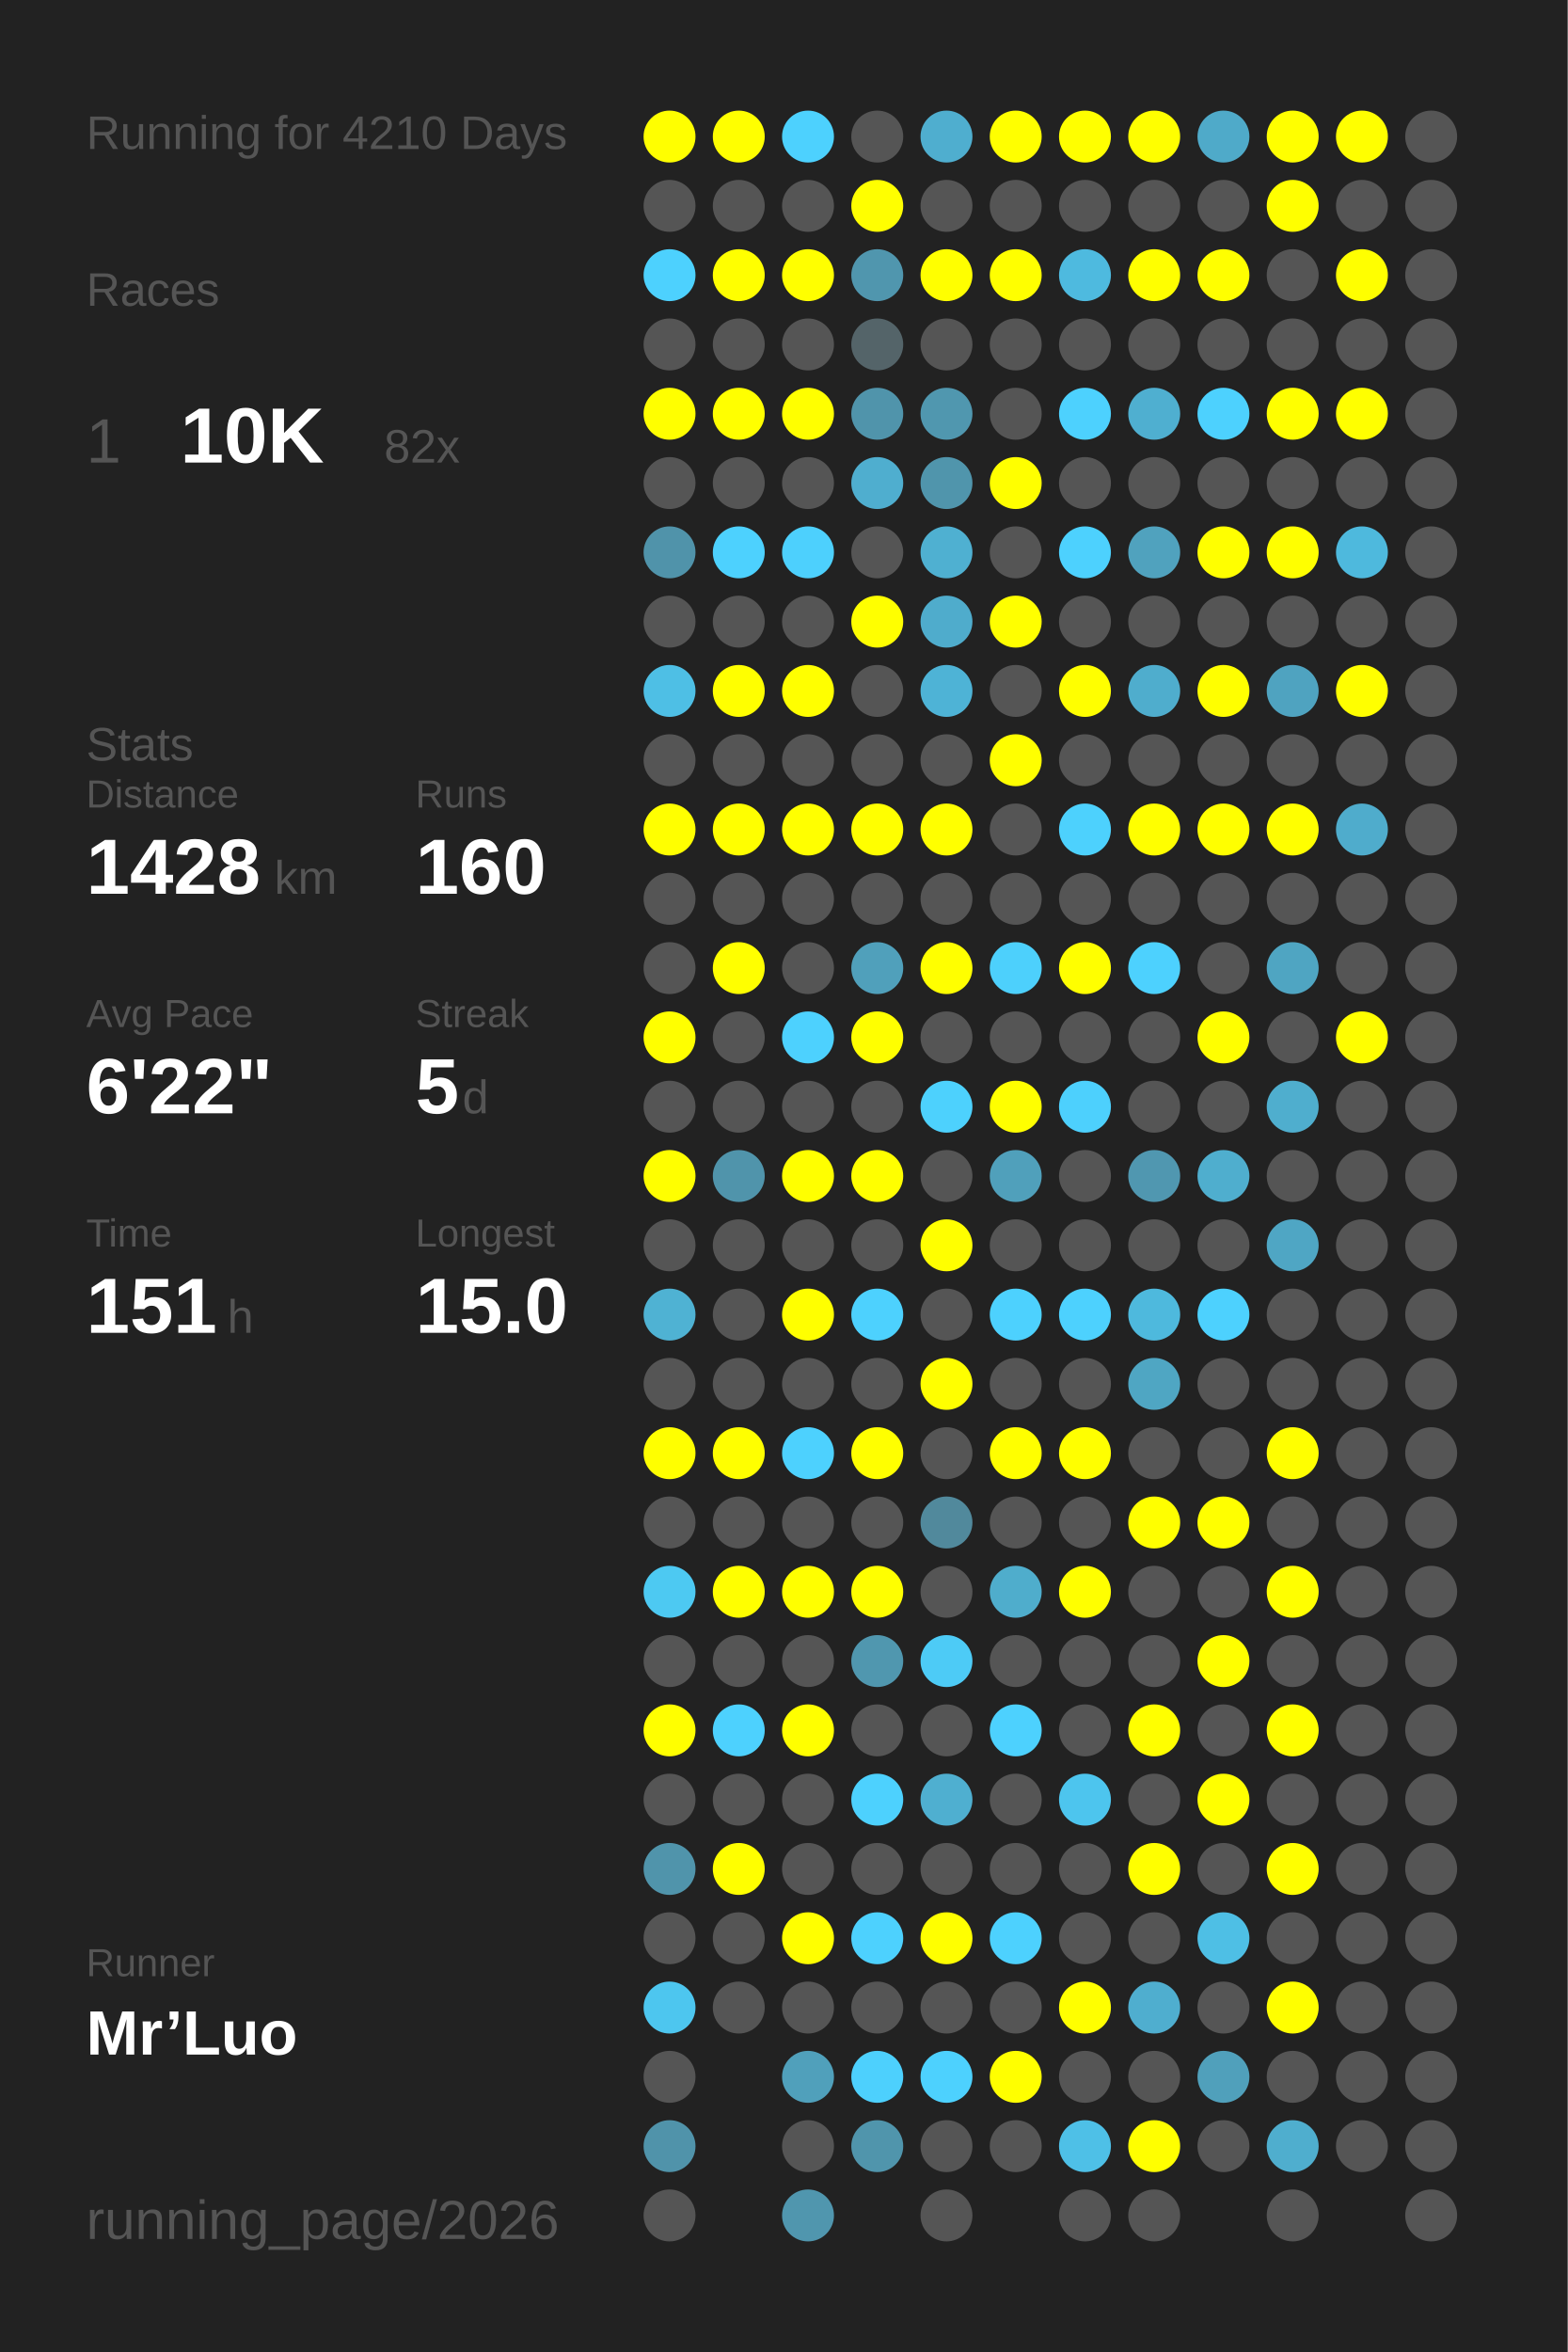
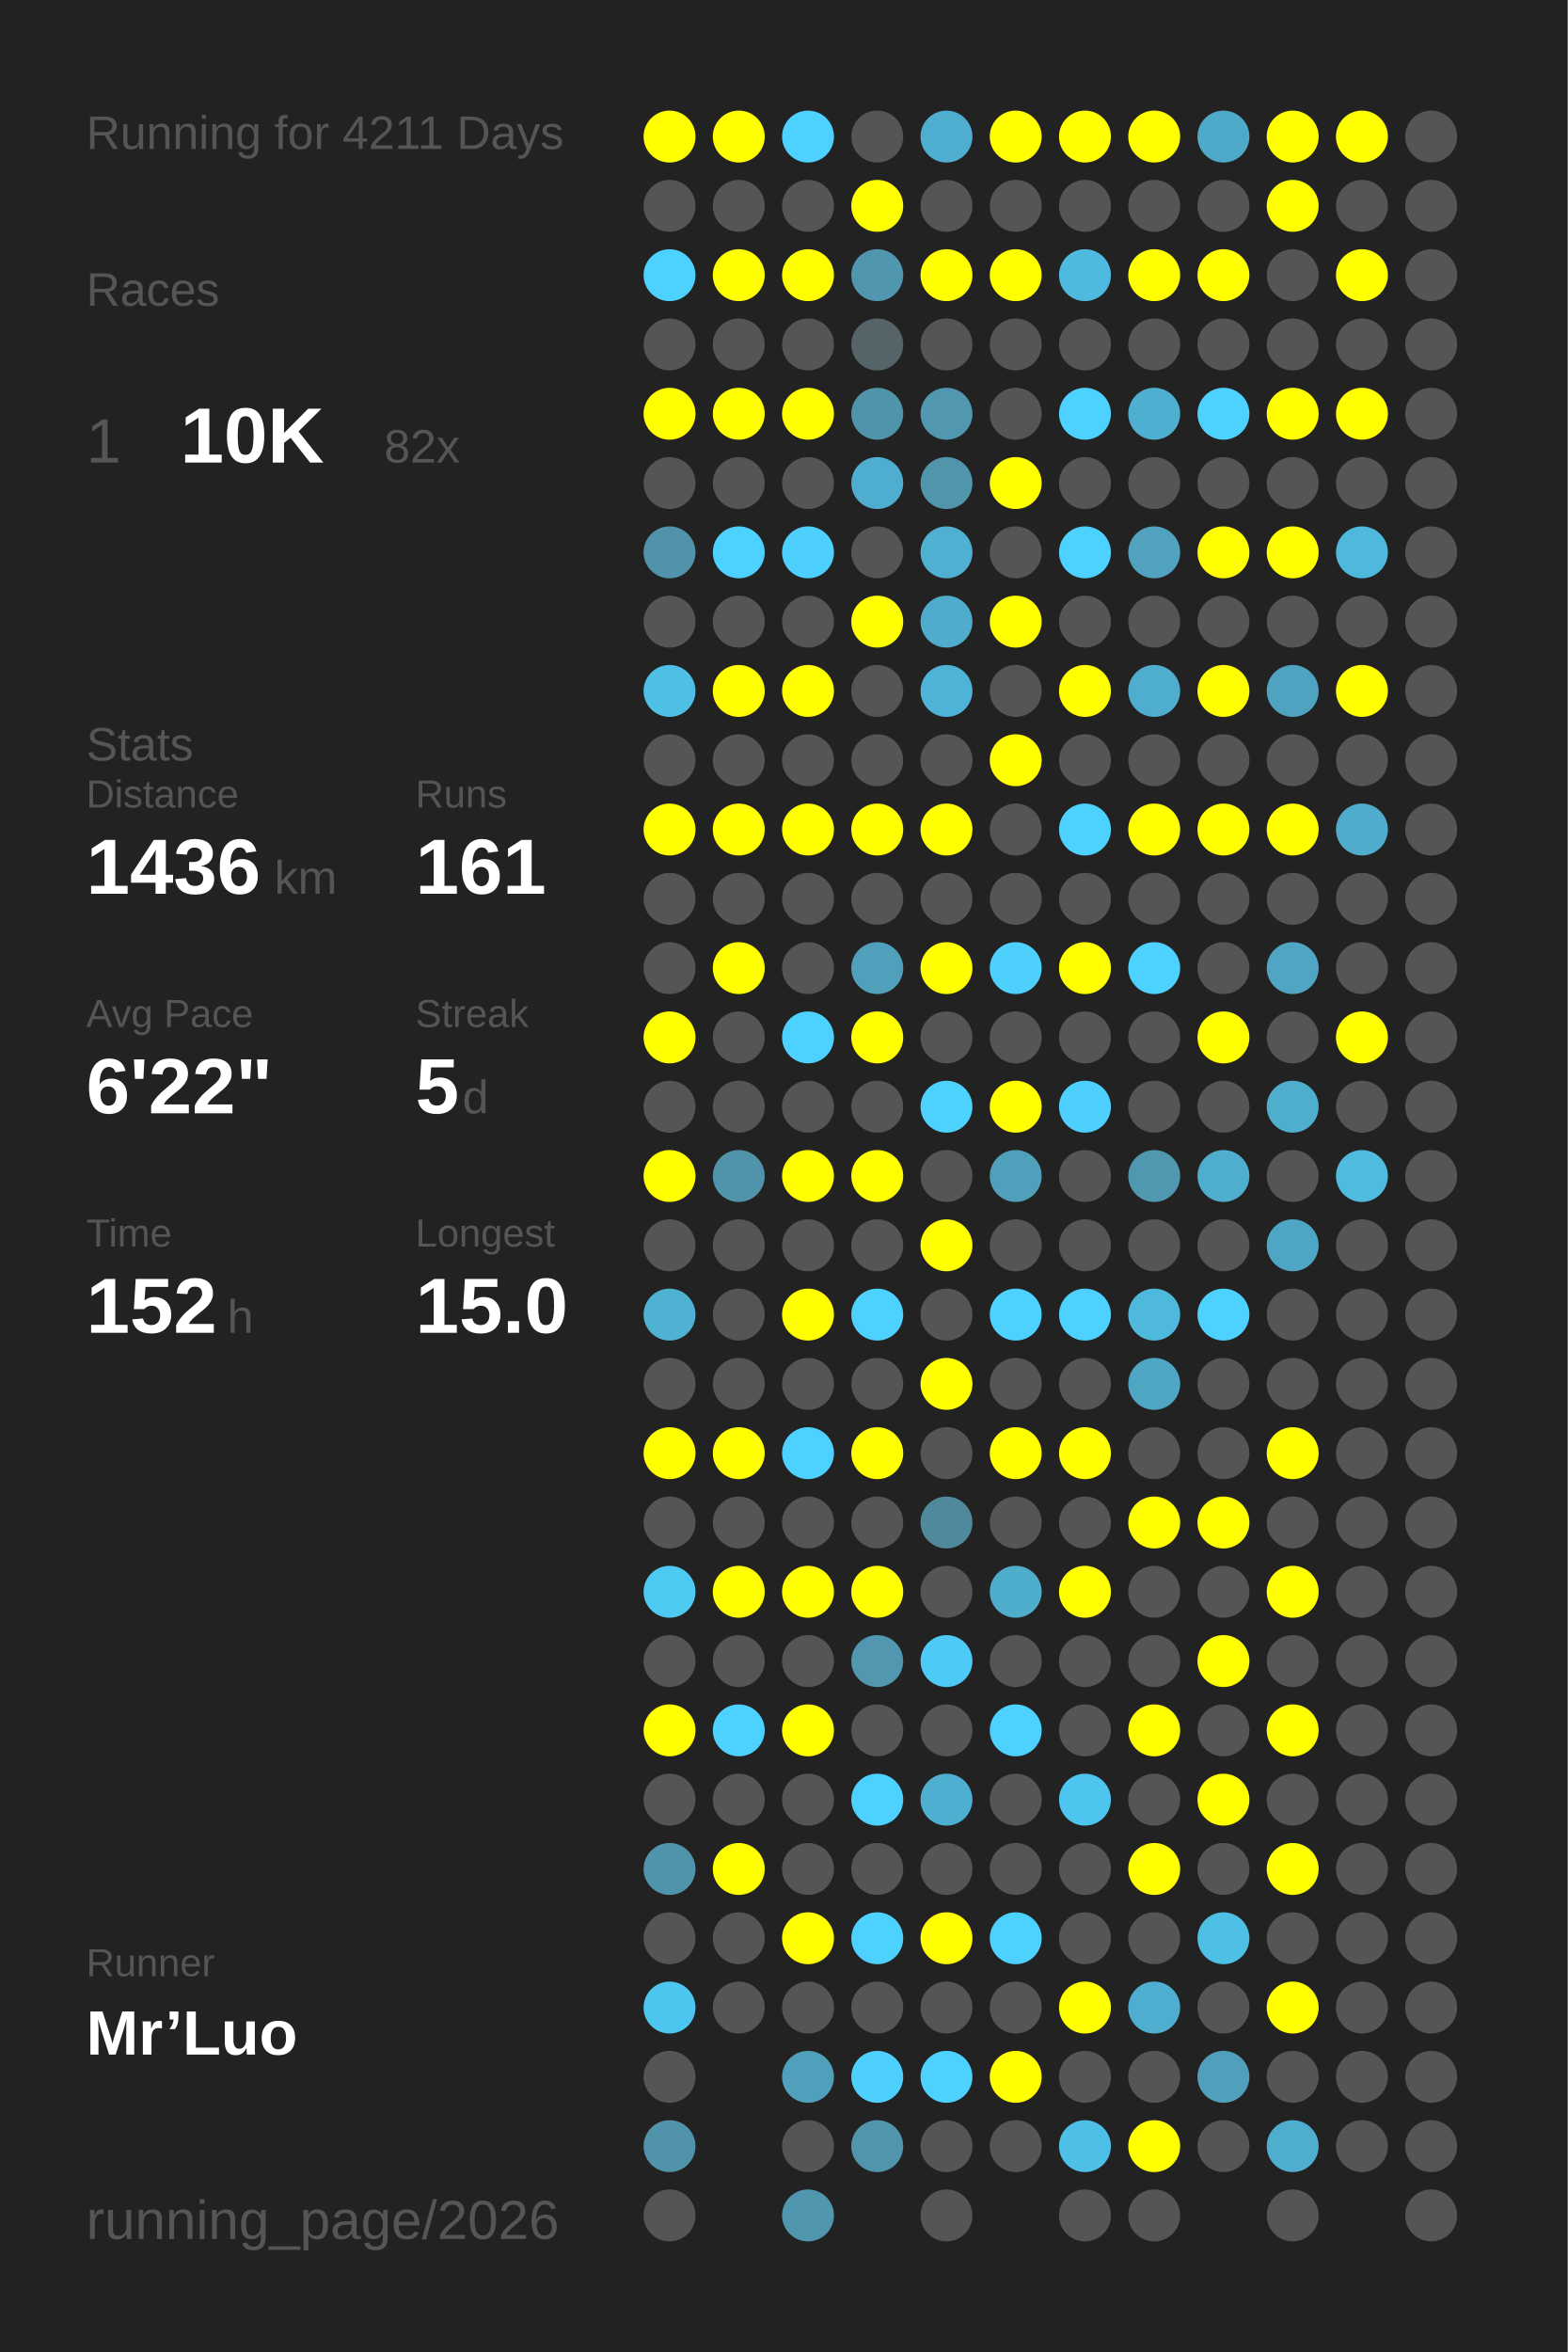
<svg xmlns="http://www.w3.org/2000/svg" baseProfile="full" height="300mm" version="1.1" viewBox="0,0,200,300" width="200mm">
  <defs />
  <rect fill="#222222" height="300" width="200" x="0" y="0" />
-   <text fill="#555555" style="font-size:6px; font-family:Arial;" x="11" y="19">Running for 4210 Days</text>
+   <text fill="#555555" style="font-size:6px; font-family:Arial;" x="11" y="19">Running for 4211 Days</text>
  <text fill="#555555" style="font-size:6px; font-family:Arial;" x="11" y="39">Races</text>
  <text fill="#555555" style="font-size:8px; font-family:Arial;" x="11" y="59">1</text>
  <text fill="#FFFFFF" style="font-size:10px; font-family:Arial; font-weight:bold;" x="23" y="59">10K</text>
  <text fill="#555555" style="font-size:6px; font-family:Arial;" x="49" y="59">82x</text>
  <text fill="#555555" style="font-size:6px; font-family:Arial;" x="11" y="97">Stats</text>
  <text fill="#555555" style="font-size:5px; font-family:Arial;" x="11" y="103">Distance</text>
-   <text fill="#FFFFFF" style="font-size:10px; font-family:Arial; font-weight:bold;" x="11" y="114">1428</text>
+   <text fill="#FFFFFF" style="font-size:10px; font-family:Arial; font-weight:bold;" x="11" y="114">1436</text>
  <text fill="#555555" style="font-size:6px; font-family:Arial;" x="35" y="114">km</text>
  <text fill="#555555" style="font-size:5px; font-family:Arial;" x="53" y="103">Runs</text>
-   <text fill="#FFFFFF" style="font-size:10px; font-family:Arial; font-weight:bold;" x="53" y="114">160</text>
+   <text fill="#FFFFFF" style="font-size:10px; font-family:Arial; font-weight:bold;" x="53" y="114">161</text>
  <text fill="#555555" style="font-size:5px; font-family:Arial;" x="11" y="131">Avg Pace</text>
  <text fill="#FFFFFF" style="font-size:10px; font-family:Arial; font-weight:bold;" x="11" y="142">6'22"</text>
  <text fill="#555555" style="font-size:5px; font-family:Arial;" x="53" y="131">Streak</text>
  <text fill="#FFFFFF" style="font-size:10px; font-family:Arial; font-weight:bold;" x="53" y="142">5</text>
  <text fill="#555555" style="font-size:6px; font-family:Arial;" x="59" y="142">d</text>
  <text fill="#555555" style="font-size:5px; font-family:Arial;" x="11" y="159">Time</text>
-   <text fill="#FFFFFF" style="font-size:10px; font-family:Arial; font-weight:bold;" x="11" y="170">151</text>
+   <text fill="#FFFFFF" style="font-size:10px; font-family:Arial; font-weight:bold;" x="11" y="170">152</text>
  <text fill="#555555" style="font-size:6px; font-family:Arial;" x="29" y="170">h</text>
  <text fill="#555555" style="font-size:5px; font-family:Arial;" x="53" y="159">Longest</text>
  <text fill="#FFFFFF" style="font-size:10px; font-family:Arial; font-weight:bold;" x="53" y="170">15.0</text>
  <text fill="#555555" style="font-size:5px; font-family:Arial;" x="11" y="252.065">Runner</text>
  <text fill="#FFFFFF" style="font-size:8px; font-family:Arial; font-weight:bold;" x="11" y="262.065">Mr’Luo</text>
  <text fill="#555555" style="font-size:7px; font-family:Arial;" x="11" y="285.581">running_page/2026</text>
  <circle cx="85.417" cy="17.419" fill="#FFFF00" r="3.312" />
  <circle cx="85.417" cy="26.258" fill="#555555" r="3.312" />
  <circle cx="85.417" cy="35.097" fill="#4dd1fe" r="3.312" />
  <circle cx="85.417" cy="43.935" fill="#555555" r="3.312" />
  <circle cx="85.417" cy="52.774" fill="#FFFF00" r="3.312" />
  <circle cx="85.417" cy="61.613" fill="#555555" r="3.312" />
  <circle cx="85.417" cy="70.452" fill="#5093aa" r="3.312" />
  <circle cx="85.417" cy="79.29" fill="#555555" r="3.312" />
  <circle cx="85.417" cy="88.129" fill="#4ebfe5" r="3.312" />
  <circle cx="85.417" cy="96.968" fill="#555555" r="3.312" />
  <circle cx="85.417" cy="105.806" fill="#FFFF00" r="3.312" />
  <circle cx="85.417" cy="114.645" fill="#555555" r="3.312" />
  <circle cx="85.417" cy="123.484" fill="#555555" r="3.312" />
  <circle cx="85.417" cy="132.323" fill="#FFFF00" r="3.312" />
  <circle cx="85.417" cy="141.161" fill="#555555" r="3.312" />
  <circle cx="85.417" cy="150" fill="#FFFF00" r="3.312" />
  <circle cx="85.417" cy="158.839" fill="#555555" r="3.312" />
  <circle cx="85.417" cy="167.677" fill="#4fb2d3" r="3.312" />
  <circle cx="85.417" cy="176.516" fill="#555555" r="3.312" />
  <circle cx="85.417" cy="185.355" fill="#FFFF00" r="3.312" />
  <circle cx="85.417" cy="194.194" fill="#555555" r="3.312" />
  <circle cx="85.417" cy="203.032" fill="#4dc9f2" r="3.312" />
  <circle cx="85.417" cy="211.871" fill="#555555" r="3.312" />
  <circle cx="85.417" cy="220.71" fill="#FFFF00" r="3.312" />
  <circle cx="85.417" cy="229.548" fill="#555555" r="3.312" />
  <circle cx="85.417" cy="238.387" fill="#5094ab" r="3.312" />
  <circle cx="85.417" cy="247.226" fill="#555555" r="3.312" />
  <circle cx="85.417" cy="256.065" fill="#4dc6ef" r="3.312" />
  <circle cx="85.417" cy="264.903" fill="#555555" r="3.312" />
  <circle cx="85.417" cy="273.742" fill="#5093aa" r="3.312" />
  <circle cx="85.417" cy="282.581" fill="#555555" r="3.312" />
  <circle cx="94.25" cy="17.419" fill="#FFFF00" r="3.312" />
  <circle cx="94.25" cy="26.258" fill="#555555" r="3.312" />
  <circle cx="94.25" cy="35.097" fill="#FFFF00" r="3.312" />
  <circle cx="94.25" cy="43.935" fill="#555555" r="3.312" />
  <circle cx="94.25" cy="52.774" fill="#FFFF00" r="3.312" />
  <circle cx="94.25" cy="61.613" fill="#555555" r="3.312" />
  <circle cx="94.25" cy="70.452" fill="#4dd1fe" r="3.312" />
  <circle cx="94.25" cy="79.29" fill="#555555" r="3.312" />
  <circle cx="94.25" cy="88.129" fill="#FFFF00" r="3.312" />
  <circle cx="94.25" cy="96.968" fill="#555555" r="3.312" />
  <circle cx="94.25" cy="105.806" fill="#FFFF00" r="3.312" />
  <circle cx="94.25" cy="114.645" fill="#555555" r="3.312" />
  <circle cx="94.25" cy="123.484" fill="#FFFF00" r="3.312" />
  <circle cx="94.25" cy="132.323" fill="#555555" r="3.312" />
  <circle cx="94.25" cy="141.161" fill="#555555" r="3.312" />
  <circle cx="94.25" cy="150" fill="#5094ab" r="3.312" />
  <circle cx="94.25" cy="158.839" fill="#555555" r="3.312" />
  <circle cx="94.25" cy="167.677" fill="#555555" r="3.312" />
  <circle cx="94.25" cy="176.516" fill="#555555" r="3.312" />
  <circle cx="94.25" cy="185.355" fill="#FFFF00" r="3.312" />
  <circle cx="94.25" cy="194.194" fill="#555555" r="3.312" />
  <circle cx="94.25" cy="203.032" fill="#FFFF00" r="3.312" />
  <circle cx="94.25" cy="211.871" fill="#555555" r="3.312" />
  <circle cx="94.25" cy="220.71" fill="#4dd1fe" r="3.312" />
  <circle cx="94.25" cy="229.548" fill="#555555" r="3.312" />
  <circle cx="94.25" cy="238.387" fill="#FFFF00" r="3.312" />
  <circle cx="94.25" cy="247.226" fill="#555555" r="3.312" />
  <circle cx="94.25" cy="256.065" fill="#555555" r="3.312" />
  <circle cx="103.083" cy="17.419" fill="#4dd1fe" r="3.312" />
  <circle cx="103.083" cy="26.258" fill="#555555" r="3.312" />
  <circle cx="103.083" cy="35.097" fill="#FFFF00" r="3.312" />
  <circle cx="103.083" cy="43.935" fill="#555555" r="3.312" />
  <circle cx="103.083" cy="52.774" fill="#FFFF00" r="3.312" />
  <circle cx="103.083" cy="61.613" fill="#555555" r="3.312" />
  <circle cx="103.083" cy="70.452" fill="#4dd0fd" r="3.312" />
  <circle cx="103.083" cy="79.29" fill="#555555" r="3.312" />
  <circle cx="103.083" cy="88.129" fill="#FFFF00" r="3.312" />
  <circle cx="103.083" cy="96.968" fill="#555555" r="3.312" />
  <circle cx="103.083" cy="105.806" fill="#FFFF00" r="3.312" />
  <circle cx="103.083" cy="114.645" fill="#555555" r="3.312" />
  <circle cx="103.083" cy="123.484" fill="#555555" r="3.312" />
  <circle cx="103.083" cy="132.323" fill="#4dd1fe" r="3.312" />
  <circle cx="103.083" cy="141.161" fill="#555555" r="3.312" />
  <circle cx="103.083" cy="150" fill="#FFFF00" r="3.312" />
  <circle cx="103.083" cy="158.839" fill="#555555" r="3.312" />
  <circle cx="103.083" cy="167.677" fill="#FFFF00" r="3.312" />
  <circle cx="103.083" cy="176.516" fill="#555555" r="3.312" />
  <circle cx="103.083" cy="185.355" fill="#4dd1fe" r="3.312" />
  <circle cx="103.083" cy="194.194" fill="#555555" r="3.312" />
  <circle cx="103.083" cy="203.032" fill="#FFFF00" r="3.312" />
  <circle cx="103.083" cy="211.871" fill="#555555" r="3.312" />
  <circle cx="103.083" cy="220.71" fill="#FFFF00" r="3.312" />
  <circle cx="103.083" cy="229.548" fill="#555555" r="3.312" />
  <circle cx="103.083" cy="238.387" fill="#555555" r="3.312" />
  <circle cx="103.083" cy="247.226" fill="#FFFF00" r="3.312" />
  <circle cx="103.083" cy="256.065" fill="#555555" r="3.312" />
  <circle cx="103.083" cy="264.903" fill="#50a0bb" r="3.312" />
  <circle cx="103.083" cy="273.742" fill="#555555" r="3.312" />
  <circle cx="103.083" cy="282.581" fill="#5096ae" r="3.312" />
  <circle cx="111.917" cy="17.419" fill="#555555" r="3.312" />
  <circle cx="111.917" cy="26.258" fill="#FFFF00" r="3.312" />
  <circle cx="111.917" cy="35.097" fill="#5096ae" r="3.312" />
  <circle cx="111.917" cy="43.935" fill="#546469" r="3.312" />
  <circle cx="111.917" cy="52.774" fill="#5094ab" r="3.312" />
  <circle cx="111.917" cy="61.613" fill="#4faecf" r="3.312" />
  <circle cx="111.917" cy="70.452" fill="#555555" r="3.312" />
  <circle cx="111.917" cy="79.29" fill="#FFFF00" r="3.312" />
  <circle cx="111.917" cy="88.129" fill="#555555" r="3.312" />
  <circle cx="111.917" cy="96.968" fill="#555555" r="3.312" />
  <circle cx="111.917" cy="105.806" fill="#FFFF00" r="3.312" />
  <circle cx="111.917" cy="114.645" fill="#555555" r="3.312" />
  <circle cx="111.917" cy="123.484" fill="#50a0bb" r="3.312" />
  <circle cx="111.917" cy="132.323" fill="#FFFF00" r="3.312" />
  <circle cx="111.917" cy="141.161" fill="#555555" r="3.312" />
  <circle cx="111.917" cy="150" fill="#FFFF00" r="3.312" />
  <circle cx="111.917" cy="158.839" fill="#555555" r="3.312" />
  <circle cx="111.917" cy="167.677" fill="#4dd1fe" r="3.312" />
  <circle cx="111.917" cy="176.516" fill="#555555" r="3.312" />
  <circle cx="111.917" cy="185.355" fill="#FFFF00" r="3.312" />
  <circle cx="111.917" cy="194.194" fill="#555555" r="3.312" />
  <circle cx="111.917" cy="203.032" fill="#FFFF00" r="3.312" />
  <circle cx="111.917" cy="211.871" fill="#5097af" r="3.312" />
  <circle cx="111.917" cy="220.71" fill="#555555" r="3.312" />
  <circle cx="111.917" cy="229.548" fill="#4dd1fe" r="3.312" />
  <circle cx="111.917" cy="238.387" fill="#555555" r="3.312" />
  <circle cx="111.917" cy="247.226" fill="#4dd1fe" r="3.312" />
  <circle cx="111.917" cy="256.065" fill="#555555" r="3.312" />
  <circle cx="111.917" cy="264.903" fill="#4dd0fd" r="3.312" />
  <circle cx="111.917" cy="273.742" fill="#5095ac" r="3.312" />
  <circle cx="120.75" cy="17.419" fill="#4faecf" r="3.312" />
  <circle cx="120.75" cy="26.258" fill="#555555" r="3.312" />
  <circle cx="120.75" cy="35.097" fill="#FFFF00" r="3.312" />
  <circle cx="120.75" cy="43.935" fill="#555555" r="3.312" />
  <circle cx="120.75" cy="52.774" fill="#5097af" r="3.312" />
  <circle cx="120.75" cy="61.613" fill="#5095ac" r="3.312" />
  <circle cx="120.75" cy="70.452" fill="#4fb0d1" r="3.312" />
  <circle cx="120.75" cy="79.29" fill="#4faccc" r="3.312" />
  <circle cx="120.75" cy="88.129" fill="#4eb3d6" r="3.312" />
  <circle cx="120.75" cy="96.968" fill="#555555" r="3.312" />
  <circle cx="120.75" cy="105.806" fill="#FFFF00" r="3.312" />
  <circle cx="120.75" cy="114.645" fill="#555555" r="3.312" />
  <circle cx="120.75" cy="123.484" fill="#FFFF00" r="3.312" />
  <circle cx="120.75" cy="132.323" fill="#555555" r="3.312" />
  <circle cx="120.75" cy="141.161" fill="#4dd1fd" r="3.312" />
  <circle cx="120.75" cy="150" fill="#555555" r="3.312" />
  <circle cx="120.75" cy="158.839" fill="#FFFF00" r="3.312" />
  <circle cx="120.75" cy="167.677" fill="#555555" r="3.312" />
  <circle cx="120.75" cy="176.516" fill="#FFFF00" r="3.312" />
  <circle cx="120.75" cy="185.355" fill="#555555" r="3.312" />
  <circle cx="120.75" cy="194.194" fill="#51899c" r="3.312" />
  <circle cx="120.75" cy="203.032" fill="#555555" r="3.312" />
  <circle cx="120.75" cy="211.871" fill="#4dcbf6" r="3.312" />
  <circle cx="120.75" cy="220.71" fill="#555555" r="3.312" />
  <circle cx="120.75" cy="229.548" fill="#4fafd0" r="3.312" />
  <circle cx="120.75" cy="238.387" fill="#555555" r="3.312" />
  <circle cx="120.75" cy="247.226" fill="#FFFF00" r="3.312" />
  <circle cx="120.75" cy="256.065" fill="#555555" r="3.312" />
  <circle cx="120.75" cy="264.903" fill="#4dd1fe" r="3.312" />
  <circle cx="120.75" cy="273.742" fill="#555555" r="3.312" />
  <circle cx="120.75" cy="282.581" fill="#555555" r="3.312" />
  <circle cx="129.583" cy="17.419" fill="#FFFF00" r="3.312" />
  <circle cx="129.583" cy="26.258" fill="#555555" r="3.312" />
  <circle cx="129.583" cy="35.097" fill="#FFFF00" r="3.312" />
  <circle cx="129.583" cy="43.935" fill="#555555" r="3.312" />
  <circle cx="129.583" cy="52.774" fill="#555555" r="3.312" />
  <circle cx="129.583" cy="61.613" fill="#FFFF00" r="3.312" />
  <circle cx="129.583" cy="70.452" fill="#555555" r="3.312" />
  <circle cx="129.583" cy="79.29" fill="#FFFF00" r="3.312" />
  <circle cx="129.583" cy="88.129" fill="#555555" r="3.312" />
  <circle cx="129.583" cy="96.968" fill="#FFFF00" r="3.312" />
  <circle cx="129.583" cy="105.806" fill="#555555" r="3.312" />
  <circle cx="129.583" cy="114.645" fill="#555555" r="3.312" />
  <circle cx="129.583" cy="123.484" fill="#4dd0fc" r="3.312" />
  <circle cx="129.583" cy="132.323" fill="#555555" r="3.312" />
  <circle cx="129.583" cy="141.161" fill="#FFFF00" r="3.312" />
  <circle cx="129.583" cy="150" fill="#50a0bb" r="3.312" />
  <circle cx="129.583" cy="158.839" fill="#555555" r="3.312" />
  <circle cx="129.583" cy="167.677" fill="#4dd1fe" r="3.312" />
  <circle cx="129.583" cy="176.516" fill="#555555" r="3.312" />
  <circle cx="129.583" cy="185.355" fill="#FFFF00" r="3.312" />
  <circle cx="129.583" cy="194.194" fill="#555555" r="3.312" />
  <circle cx="129.583" cy="203.032" fill="#4fadcc" r="3.312" />
  <circle cx="129.583" cy="211.871" fill="#555555" r="3.312" />
  <circle cx="129.583" cy="220.71" fill="#4dd1fe" r="3.312" />
  <circle cx="129.583" cy="229.548" fill="#555555" r="3.312" />
  <circle cx="129.583" cy="238.387" fill="#555555" r="3.312" />
  <circle cx="129.583" cy="247.226" fill="#4dd1fe" r="3.312" />
  <circle cx="129.583" cy="256.065" fill="#555555" r="3.312" />
  <circle cx="129.583" cy="264.903" fill="#FFFF00" r="3.312" />
  <circle cx="129.583" cy="273.742" fill="#555555" r="3.312" />
  <circle cx="138.417" cy="17.419" fill="#FFFF00" r="3.312" />
  <circle cx="138.417" cy="26.258" fill="#555555" r="3.312" />
  <circle cx="138.417" cy="35.097" fill="#4ebadf" r="3.312" />
  <circle cx="138.417" cy="43.935" fill="#555555" r="3.312" />
  <circle cx="138.417" cy="52.774" fill="#4dd1fe" r="3.312" />
  <circle cx="138.417" cy="61.613" fill="#555555" r="3.312" />
  <circle cx="138.417" cy="70.452" fill="#4dd1fe" r="3.312" />
  <circle cx="138.417" cy="79.29" fill="#555555" r="3.312" />
  <circle cx="138.417" cy="88.129" fill="#FFFF00" r="3.312" />
  <circle cx="138.417" cy="96.968" fill="#555555" r="3.312" />
  <circle cx="138.417" cy="105.806" fill="#4dd1fd" r="3.312" />
  <circle cx="138.417" cy="114.645" fill="#555555" r="3.312" />
  <circle cx="138.417" cy="123.484" fill="#FFFF00" r="3.312" />
  <circle cx="138.417" cy="132.323" fill="#555555" r="3.312" />
  <circle cx="138.417" cy="141.161" fill="#4dd0fd" r="3.312" />
  <circle cx="138.417" cy="150" fill="#555555" r="3.312" />
  <circle cx="138.417" cy="158.839" fill="#555555" r="3.312" />
  <circle cx="138.417" cy="167.677" fill="#4dd1fe" r="3.312" />
  <circle cx="138.417" cy="176.516" fill="#555555" r="3.312" />
  <circle cx="138.417" cy="185.355" fill="#FFFF00" r="3.312" />
  <circle cx="138.417" cy="194.194" fill="#555555" r="3.312" />
  <circle cx="138.417" cy="203.032" fill="#FFFF00" r="3.312" />
  <circle cx="138.417" cy="211.871" fill="#555555" r="3.312" />
  <circle cx="138.417" cy="220.71" fill="#555555" r="3.312" />
  <circle cx="138.417" cy="229.548" fill="#4dc5ee" r="3.312" />
  <circle cx="138.417" cy="238.387" fill="#555555" r="3.312" />
  <circle cx="138.417" cy="247.226" fill="#555555" r="3.312" />
  <circle cx="138.417" cy="256.065" fill="#FFFF00" r="3.312" />
  <circle cx="138.417" cy="264.903" fill="#555555" r="3.312" />
  <circle cx="138.417" cy="273.742" fill="#4ec0e7" r="3.312" />
  <circle cx="138.417" cy="282.581" fill="#555555" r="3.312" />
  <circle cx="147.25" cy="17.419" fill="#FFFF00" r="3.312" />
  <circle cx="147.25" cy="26.258" fill="#555555" r="3.312" />
  <circle cx="147.25" cy="35.097" fill="#FFFF00" r="3.312" />
  <circle cx="147.25" cy="43.935" fill="#555555" r="3.312" />
  <circle cx="147.25" cy="52.774" fill="#4fafd0" r="3.312" />
  <circle cx="147.25" cy="61.613" fill="#555555" r="3.312" />
  <circle cx="147.25" cy="70.452" fill="#50a2be" r="3.312" />
  <circle cx="147.25" cy="79.29" fill="#555555" r="3.312" />
  <circle cx="147.25" cy="88.129" fill="#4fadcd" r="3.312" />
  <circle cx="147.25" cy="96.968" fill="#555555" r="3.312" />
  <circle cx="147.25" cy="105.806" fill="#FFFF00" r="3.312" />
  <circle cx="147.25" cy="114.645" fill="#555555" r="3.312" />
  <circle cx="147.25" cy="123.484" fill="#4dd1fe" r="3.312" />
  <circle cx="147.25" cy="132.323" fill="#555555" r="3.312" />
  <circle cx="147.25" cy="141.161" fill="#555555" r="3.312" />
  <circle cx="147.25" cy="150" fill="#5097b0" r="3.312" />
  <circle cx="147.25" cy="158.839" fill="#555555" r="3.312" />
  <circle cx="147.25" cy="167.677" fill="#4eb9dd" r="3.312" />
  <circle cx="147.25" cy="176.516" fill="#4fa6c3" r="3.312" />
  <circle cx="147.25" cy="185.355" fill="#555555" r="3.312" />
  <circle cx="147.25" cy="194.194" fill="#FFFF00" r="3.312" />
  <circle cx="147.25" cy="203.032" fill="#555555" r="3.312" />
  <circle cx="147.25" cy="211.871" fill="#555555" r="3.312" />
  <circle cx="147.25" cy="220.71" fill="#FFFF00" r="3.312" />
  <circle cx="147.25" cy="229.548" fill="#555555" r="3.312" />
  <circle cx="147.25" cy="238.387" fill="#FFFF00" r="3.312" />
  <circle cx="147.25" cy="247.226" fill="#555555" r="3.312" />
  <circle cx="147.25" cy="256.065" fill="#4faecf" r="3.312" />
  <circle cx="147.25" cy="264.903" fill="#555555" r="3.312" />
  <circle cx="147.25" cy="273.742" fill="#FFFF00" r="3.312" />
  <circle cx="147.25" cy="282.581" fill="#555555" r="3.312" />
  <circle cx="156.083" cy="17.419" fill="#4faac9" r="3.312" />
  <circle cx="156.083" cy="26.258" fill="#555555" r="3.312" />
  <circle cx="156.083" cy="35.097" fill="#FFFF00" r="3.312" />
  <circle cx="156.083" cy="43.935" fill="#555555" r="3.312" />
  <circle cx="156.083" cy="52.774" fill="#4dd1fe" r="3.312" />
  <circle cx="156.083" cy="61.613" fill="#555555" r="3.312" />
  <circle cx="156.083" cy="70.452" fill="#FFFF00" r="3.312" />
  <circle cx="156.083" cy="79.29" fill="#555555" r="3.312" />
  <circle cx="156.083" cy="88.129" fill="#FFFF00" r="3.312" />
  <circle cx="156.083" cy="96.968" fill="#555555" r="3.312" />
  <circle cx="156.083" cy="105.806" fill="#FFFF00" r="3.312" />
  <circle cx="156.083" cy="114.645" fill="#555555" r="3.312" />
  <circle cx="156.083" cy="123.484" fill="#555555" r="3.312" />
  <circle cx="156.083" cy="132.323" fill="#FFFF00" r="3.312" />
  <circle cx="156.083" cy="141.161" fill="#555555" r="3.312" />
  <circle cx="156.083" cy="150" fill="#4faece" r="3.312" />
  <circle cx="156.083" cy="158.839" fill="#555555" r="3.312" />
  <circle cx="156.083" cy="167.677" fill="#4dd1fe" r="3.312" />
  <circle cx="156.083" cy="176.516" fill="#555555" r="3.312" />
  <circle cx="156.083" cy="185.355" fill="#555555" r="3.312" />
  <circle cx="156.083" cy="194.194" fill="#FFFF00" r="3.312" />
  <circle cx="156.083" cy="203.032" fill="#555555" r="3.312" />
  <circle cx="156.083" cy="211.871" fill="#FFFF00" r="3.312" />
  <circle cx="156.083" cy="220.71" fill="#555555" r="3.312" />
  <circle cx="156.083" cy="229.548" fill="#FFFF00" r="3.312" />
  <circle cx="156.083" cy="238.387" fill="#555555" r="3.312" />
  <circle cx="156.083" cy="247.226" fill="#4ebfe5" r="3.312" />
  <circle cx="156.083" cy="256.065" fill="#555555" r="3.312" />
  <circle cx="156.083" cy="264.903" fill="#50a0bb" r="3.312" />
  <circle cx="156.083" cy="273.742" fill="#555555" r="3.312" />
  <circle cx="164.917" cy="17.419" fill="#FFFF00" r="3.312" />
  <circle cx="164.917" cy="26.258" fill="#FFFF00" r="3.312" />
  <circle cx="164.917" cy="35.097" fill="#555555" r="3.312" />
  <circle cx="164.917" cy="43.935" fill="#555555" r="3.312" />
  <circle cx="164.917" cy="52.774" fill="#FFFF00" r="3.312" />
  <circle cx="164.917" cy="61.613" fill="#555555" r="3.312" />
  <circle cx="164.917" cy="70.452" fill="#FFFF00" r="3.312" />
  <circle cx="164.917" cy="79.29" fill="#555555" r="3.312" />
  <circle cx="164.917" cy="88.129" fill="#4fa3c0" r="3.312" />
  <circle cx="164.917" cy="96.968" fill="#555555" r="3.312" />
  <circle cx="164.917" cy="105.806" fill="#FFFF00" r="3.312" />
  <circle cx="164.917" cy="114.645" fill="#555555" r="3.312" />
  <circle cx="164.917" cy="123.484" fill="#4fa5c2" r="3.312" />
  <circle cx="164.917" cy="132.323" fill="#555555" r="3.312" />
  <circle cx="164.917" cy="141.161" fill="#4faece" r="3.312" />
  <circle cx="164.917" cy="150" fill="#555555" r="3.312" />
  <circle cx="164.917" cy="158.839" fill="#4fa6c4" r="3.312" />
  <circle cx="164.917" cy="167.677" fill="#555555" r="3.312" />
  <circle cx="164.917" cy="176.516" fill="#555555" r="3.312" />
  <circle cx="164.917" cy="185.355" fill="#FFFF00" r="3.312" />
  <circle cx="164.917" cy="194.194" fill="#555555" r="3.312" />
  <circle cx="164.917" cy="203.032" fill="#FFFF00" r="3.312" />
  <circle cx="164.917" cy="211.871" fill="#555555" r="3.312" />
  <circle cx="164.917" cy="220.71" fill="#FFFF00" r="3.312" />
  <circle cx="164.917" cy="229.548" fill="#555555" r="3.312" />
  <circle cx="164.917" cy="238.387" fill="#FFFF00" r="3.312" />
  <circle cx="164.917" cy="247.226" fill="#555555" r="3.312" />
  <circle cx="164.917" cy="256.065" fill="#FFFF00" r="3.312" />
  <circle cx="164.917" cy="264.903" fill="#555555" r="3.312" />
  <circle cx="164.917" cy="273.742" fill="#4faece" r="3.312" />
  <circle cx="164.917" cy="282.581" fill="#555555" r="3.312" />
  <circle cx="173.75" cy="17.419" fill="#FFFF00" r="3.312" />
  <circle cx="173.75" cy="26.258" fill="#555555" r="3.312" />
  <circle cx="173.75" cy="35.097" fill="#FFFF00" r="3.312" />
  <circle cx="173.75" cy="43.935" fill="#555555" r="3.312" />
  <circle cx="173.75" cy="52.774" fill="#FFFF00" r="3.312" />
  <circle cx="173.75" cy="61.613" fill="#555555" r="3.312" />
  <circle cx="173.75" cy="70.452" fill="#4eb9dd" r="3.312" />
  <circle cx="173.75" cy="79.29" fill="#555555" r="3.312" />
  <circle cx="173.75" cy="88.129" fill="#FFFF00" r="3.312" />
  <circle cx="173.75" cy="96.968" fill="#555555" r="3.312" />
  <circle cx="173.75" cy="105.806" fill="#4faccc" r="3.312" />
  <circle cx="173.75" cy="114.645" fill="#555555" r="3.312" />
  <circle cx="173.75" cy="123.484" fill="#555555" r="3.312" />
  <circle cx="173.75" cy="132.323" fill="#FFFF00" r="3.312" />
  <circle cx="173.75" cy="141.161" fill="#555555" r="3.312" />
-   <circle cx="173.75" cy="150" fill="#555555" r="3.312" />
+   <circle cx="173.75" cy="150" fill="#4ebbdf" r="3.312" />
  <circle cx="173.75" cy="158.839" fill="#555555" r="3.312" />
  <circle cx="173.75" cy="167.677" fill="#555555" r="3.312" />
  <circle cx="173.75" cy="176.516" fill="#555555" r="3.312" />
  <circle cx="173.75" cy="185.355" fill="#555555" r="3.312" />
  <circle cx="173.75" cy="194.194" fill="#555555" r="3.312" />
  <circle cx="173.75" cy="203.032" fill="#555555" r="3.312" />
  <circle cx="173.75" cy="211.871" fill="#555555" r="3.312" />
  <circle cx="173.75" cy="220.71" fill="#555555" r="3.312" />
  <circle cx="173.75" cy="229.548" fill="#555555" r="3.312" />
  <circle cx="173.75" cy="238.387" fill="#555555" r="3.312" />
  <circle cx="173.75" cy="247.226" fill="#555555" r="3.312" />
  <circle cx="173.75" cy="256.065" fill="#555555" r="3.312" />
  <circle cx="173.75" cy="264.903" fill="#555555" r="3.312" />
  <circle cx="173.75" cy="273.742" fill="#555555" r="3.312" />
  <circle cx="182.583" cy="17.419" fill="#555555" r="3.312" />
  <circle cx="182.583" cy="26.258" fill="#555555" r="3.312" />
  <circle cx="182.583" cy="35.097" fill="#555555" r="3.312" />
  <circle cx="182.583" cy="43.935" fill="#555555" r="3.312" />
  <circle cx="182.583" cy="52.774" fill="#555555" r="3.312" />
  <circle cx="182.583" cy="61.613" fill="#555555" r="3.312" />
  <circle cx="182.583" cy="70.452" fill="#555555" r="3.312" />
  <circle cx="182.583" cy="79.29" fill="#555555" r="3.312" />
  <circle cx="182.583" cy="88.129" fill="#555555" r="3.312" />
  <circle cx="182.583" cy="96.968" fill="#555555" r="3.312" />
  <circle cx="182.583" cy="105.806" fill="#555555" r="3.312" />
  <circle cx="182.583" cy="114.645" fill="#555555" r="3.312" />
  <circle cx="182.583" cy="123.484" fill="#555555" r="3.312" />
  <circle cx="182.583" cy="132.323" fill="#555555" r="3.312" />
  <circle cx="182.583" cy="141.161" fill="#555555" r="3.312" />
  <circle cx="182.583" cy="150" fill="#555555" r="3.312" />
  <circle cx="182.583" cy="158.839" fill="#555555" r="3.312" />
  <circle cx="182.583" cy="167.677" fill="#555555" r="3.312" />
  <circle cx="182.583" cy="176.516" fill="#555555" r="3.312" />
  <circle cx="182.583" cy="185.355" fill="#555555" r="3.312" />
  <circle cx="182.583" cy="194.194" fill="#555555" r="3.312" />
  <circle cx="182.583" cy="203.032" fill="#555555" r="3.312" />
  <circle cx="182.583" cy="211.871" fill="#555555" r="3.312" />
  <circle cx="182.583" cy="220.71" fill="#555555" r="3.312" />
  <circle cx="182.583" cy="229.548" fill="#555555" r="3.312" />
  <circle cx="182.583" cy="238.387" fill="#555555" r="3.312" />
  <circle cx="182.583" cy="247.226" fill="#555555" r="3.312" />
  <circle cx="182.583" cy="256.065" fill="#555555" r="3.312" />
  <circle cx="182.583" cy="264.903" fill="#555555" r="3.312" />
  <circle cx="182.583" cy="273.742" fill="#555555" r="3.312" />
  <circle cx="182.583" cy="282.581" fill="#555555" r="3.312" />
</svg>
